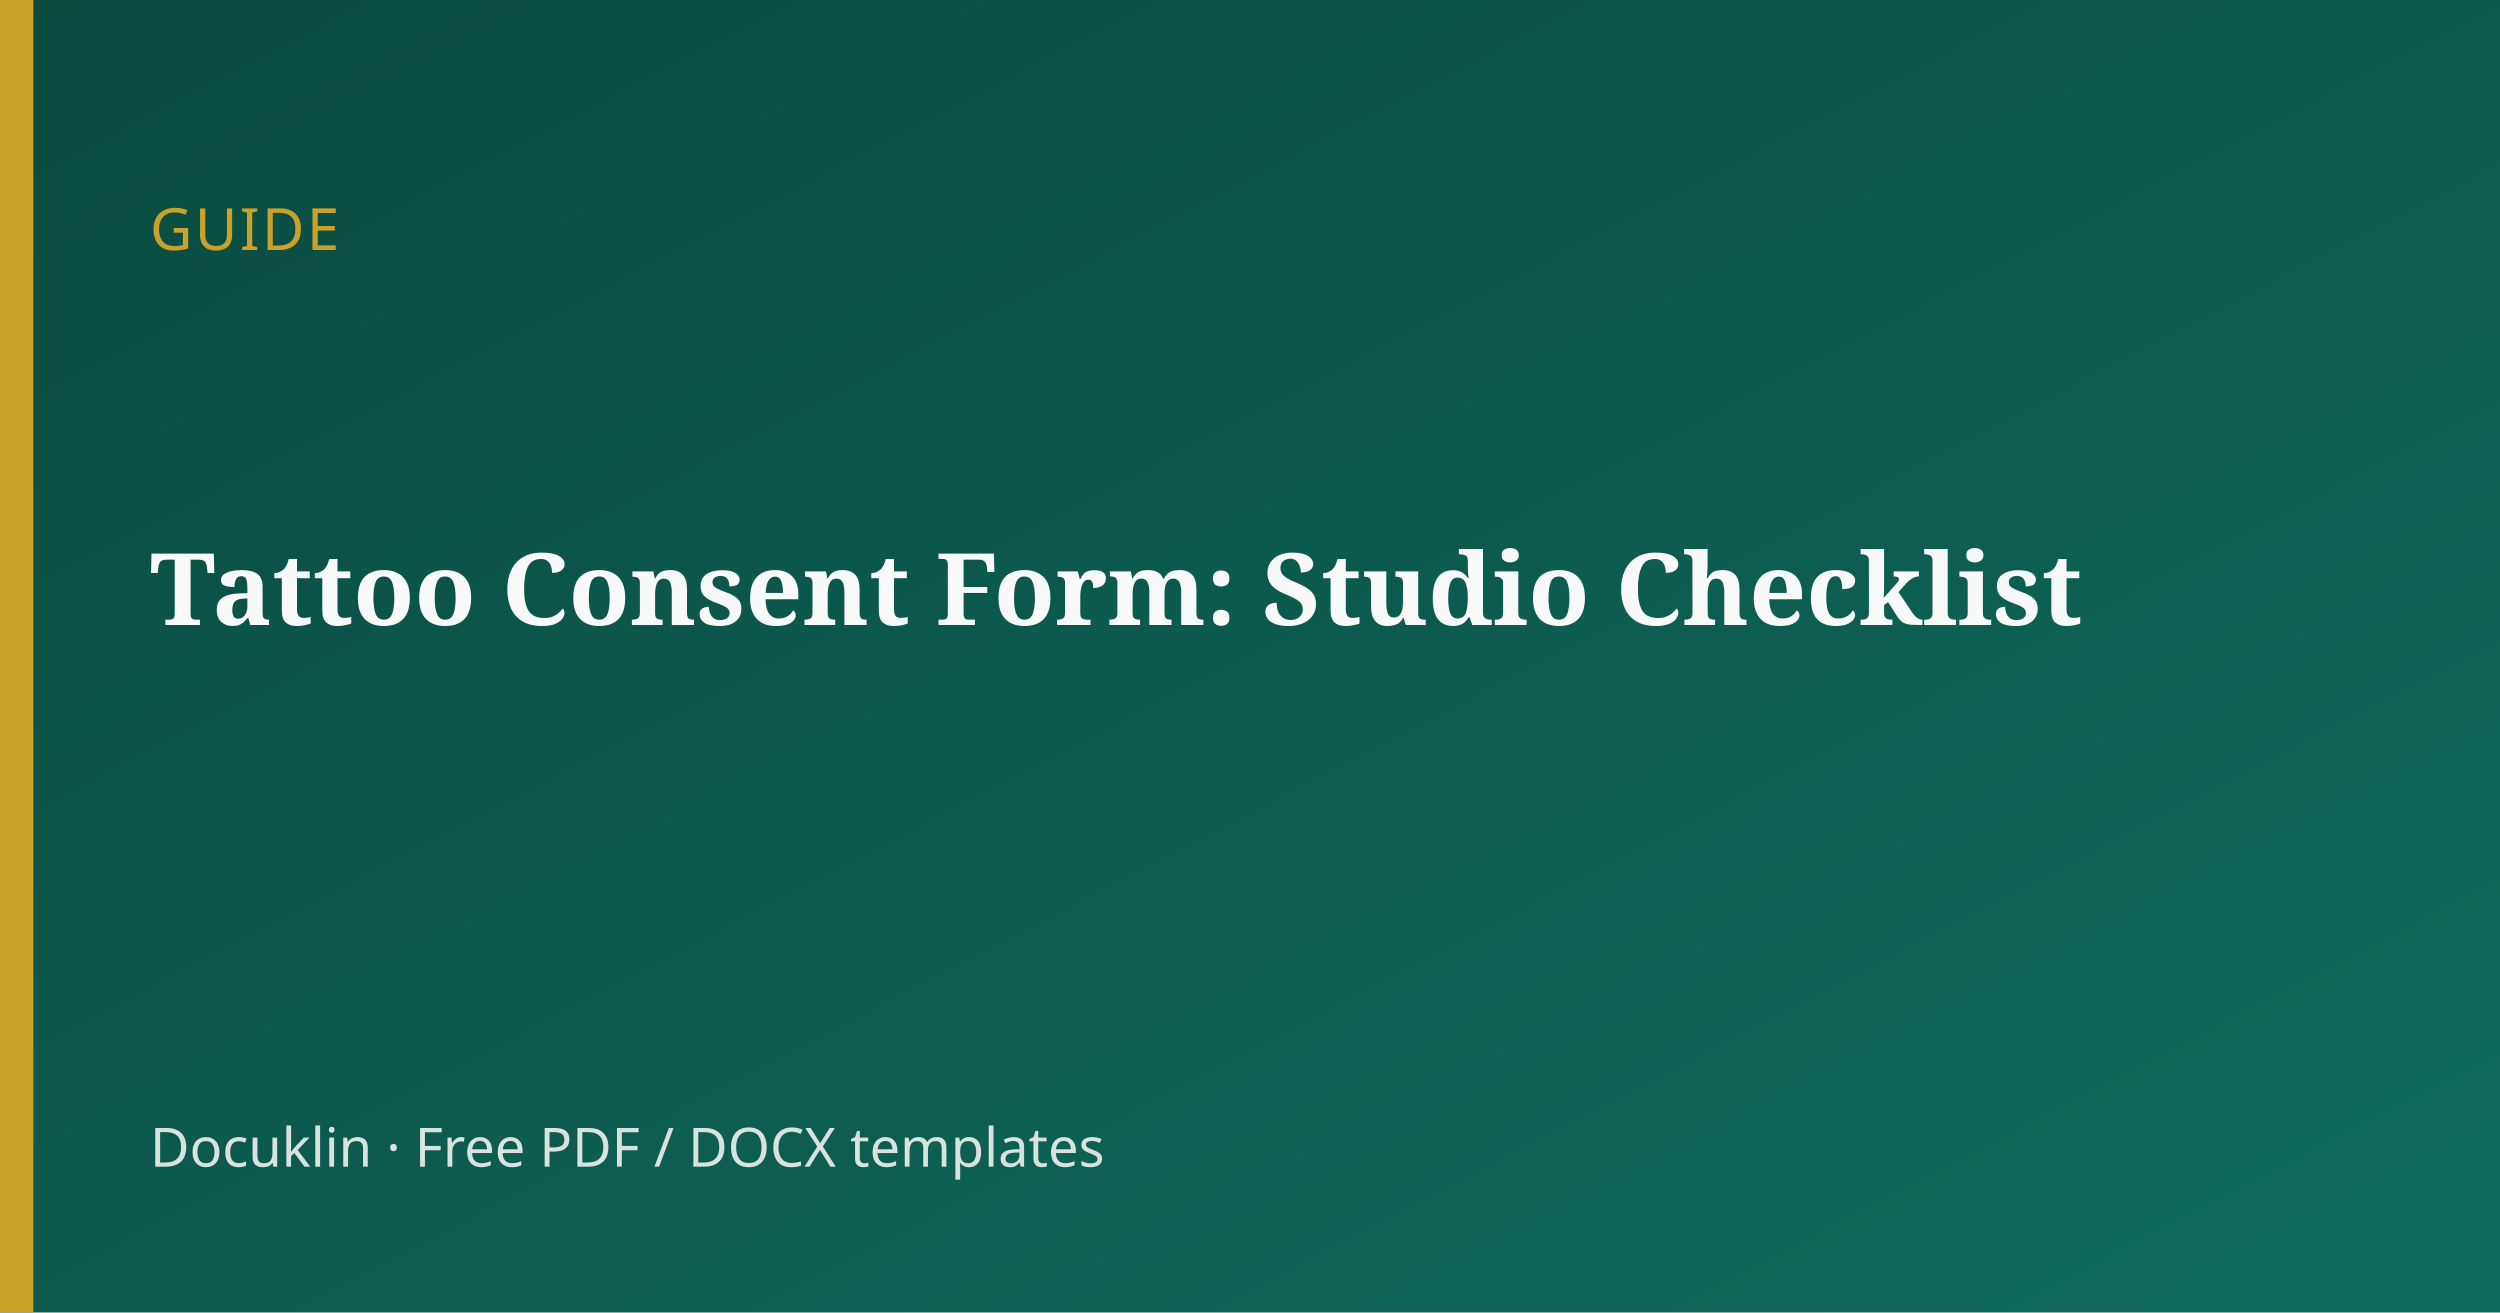
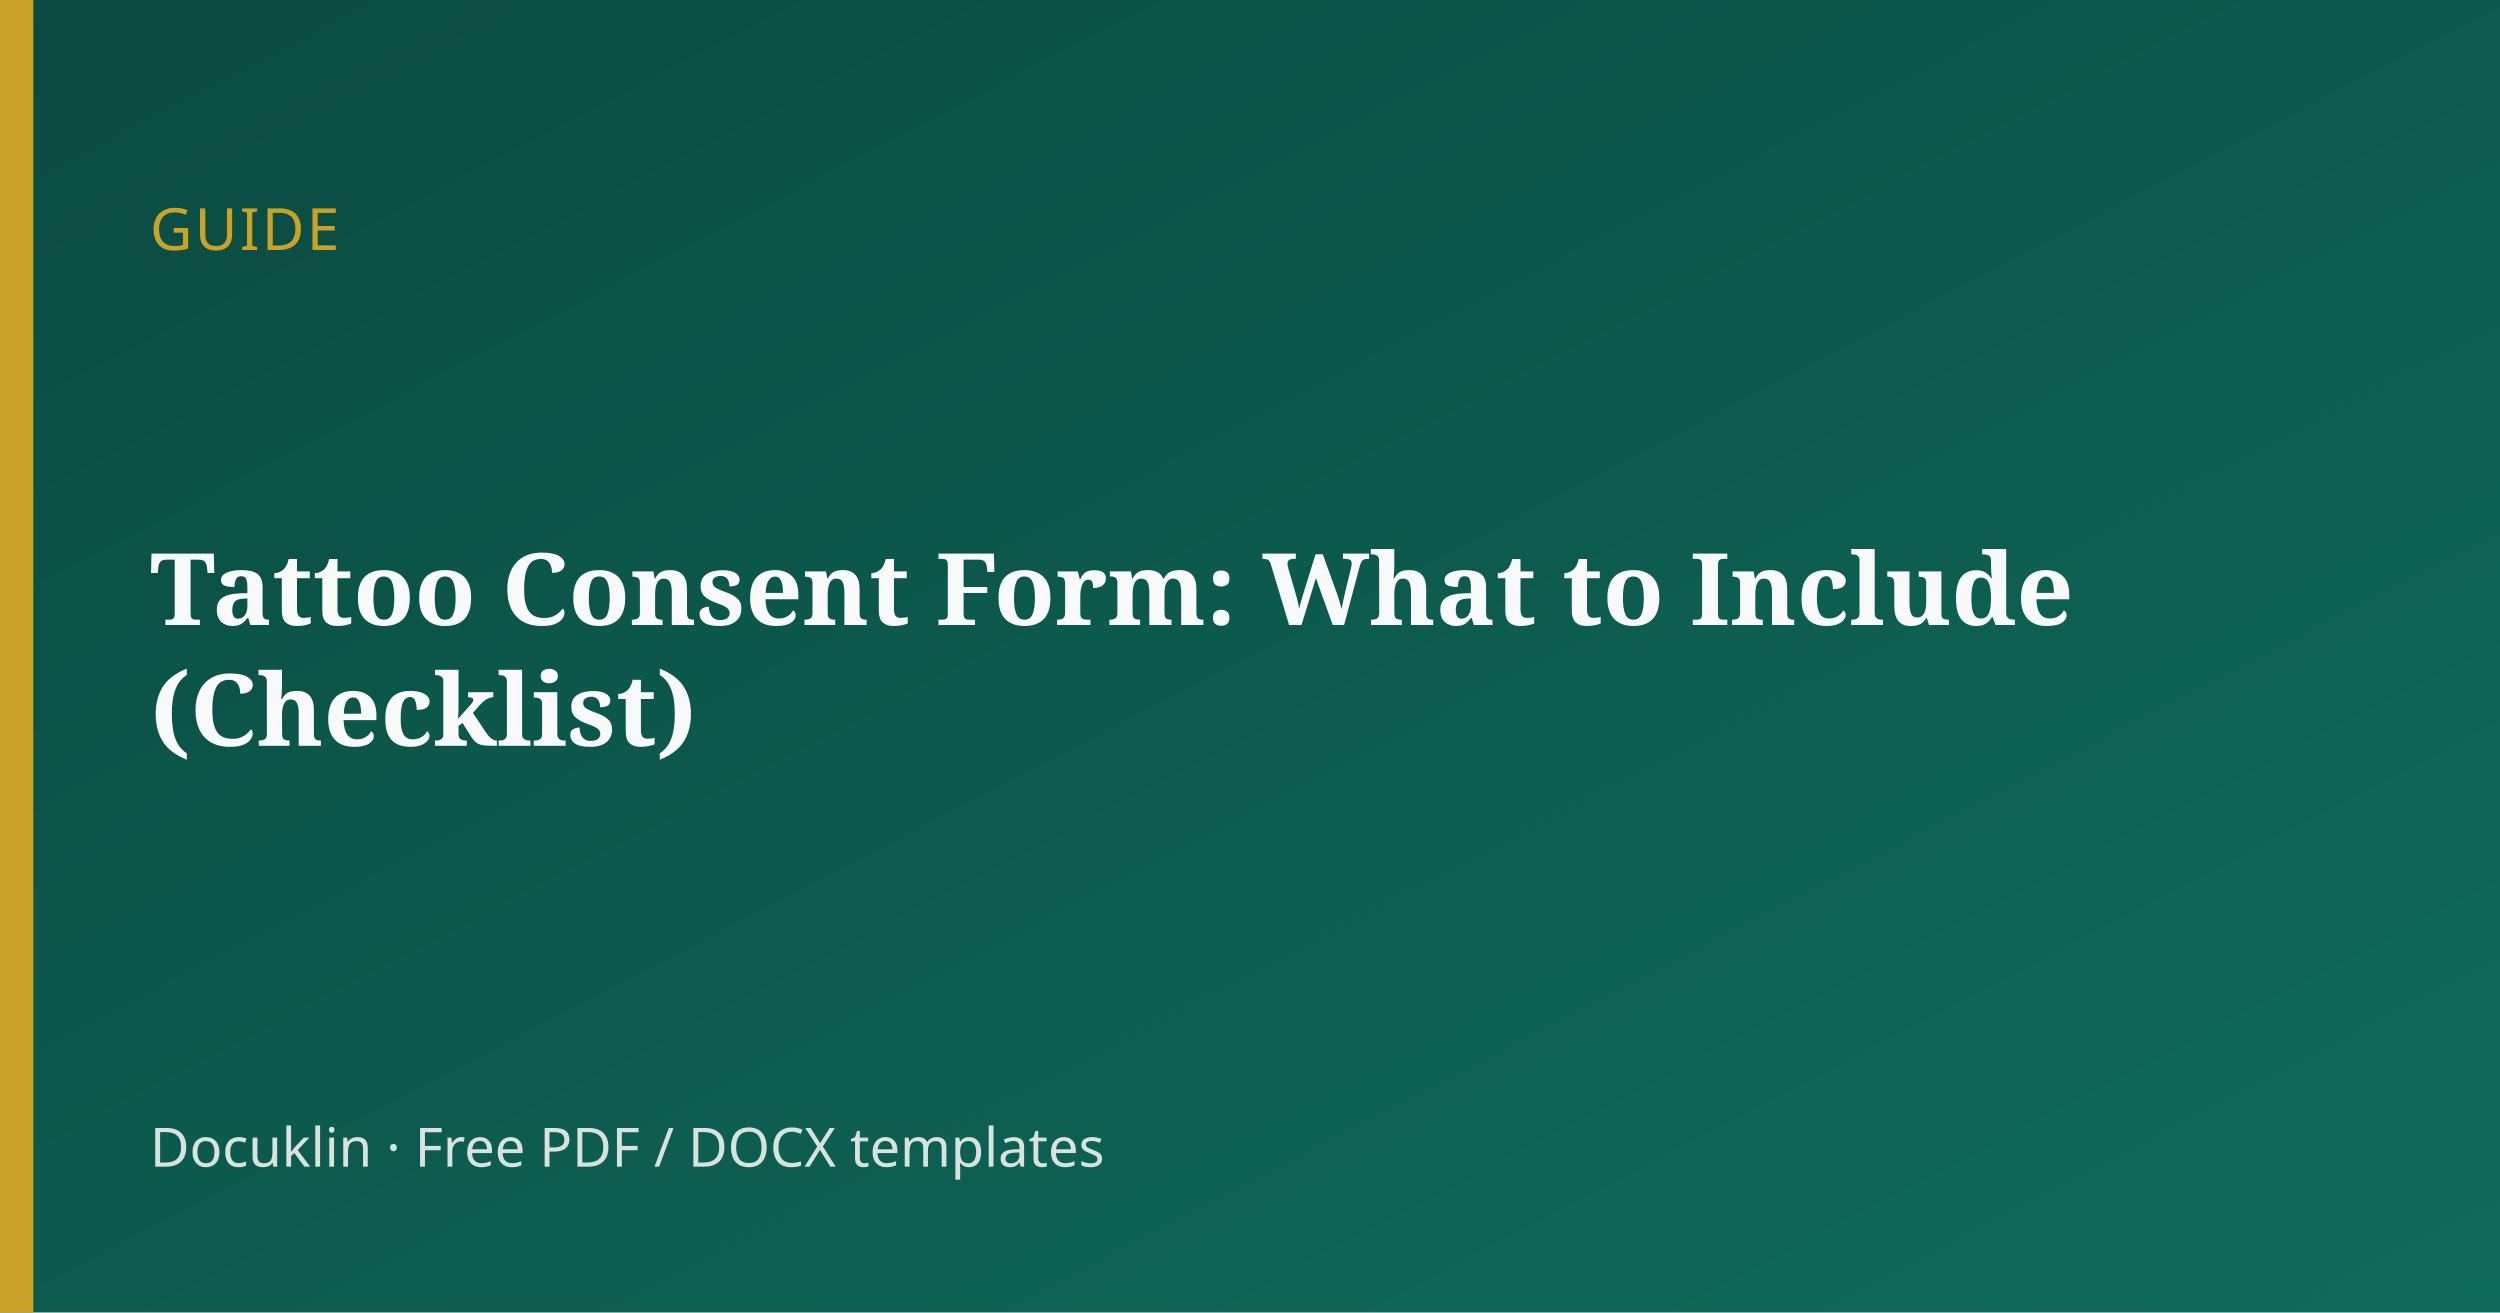
<svg xmlns="http://www.w3.org/2000/svg" width="1200" height="630" viewBox="0 0 1200 630" role="img">
  <defs>
    <linearGradient id="bg" x1="0" y1="0" x2="1" y2="1">
      <stop offset="0%" stop-color="#0a4a40" />
      <stop offset="100%" stop-color="#0f6b5c" />
    </linearGradient>
  </defs>
  <rect width="1200" height="630" fill="url(#bg)" />
  <rect x="0" y="0" width="16" height="630" fill="#c9a227" />
  <text x="72" y="120" fill="#c9a227" font-family="system-ui,sans-serif" font-size="28" letter-spacing="0.04em">GUIDE</text>
-   <text x="72" y="300" fill="#f8faf9" font-family="Georgia, serif" font-size="48" font-weight="700">Tattoo Consent Form: Studio Checklist</text>
+   <text x="72" y="300" fill="#f8faf9" font-family="Georgia, serif" font-size="48" font-weight="700">Tattoo Consent Form: What to Include</text>
+   <text x="72" y="358" fill="#f8faf9" font-family="Georgia, serif" font-size="48" font-weight="700">(Checklist)</text>
  <text x="72" y="560" fill="#d8e3de" font-family="system-ui,sans-serif" font-size="26">Docuklin · Free PDF / DOCX templates</text>
</svg>
